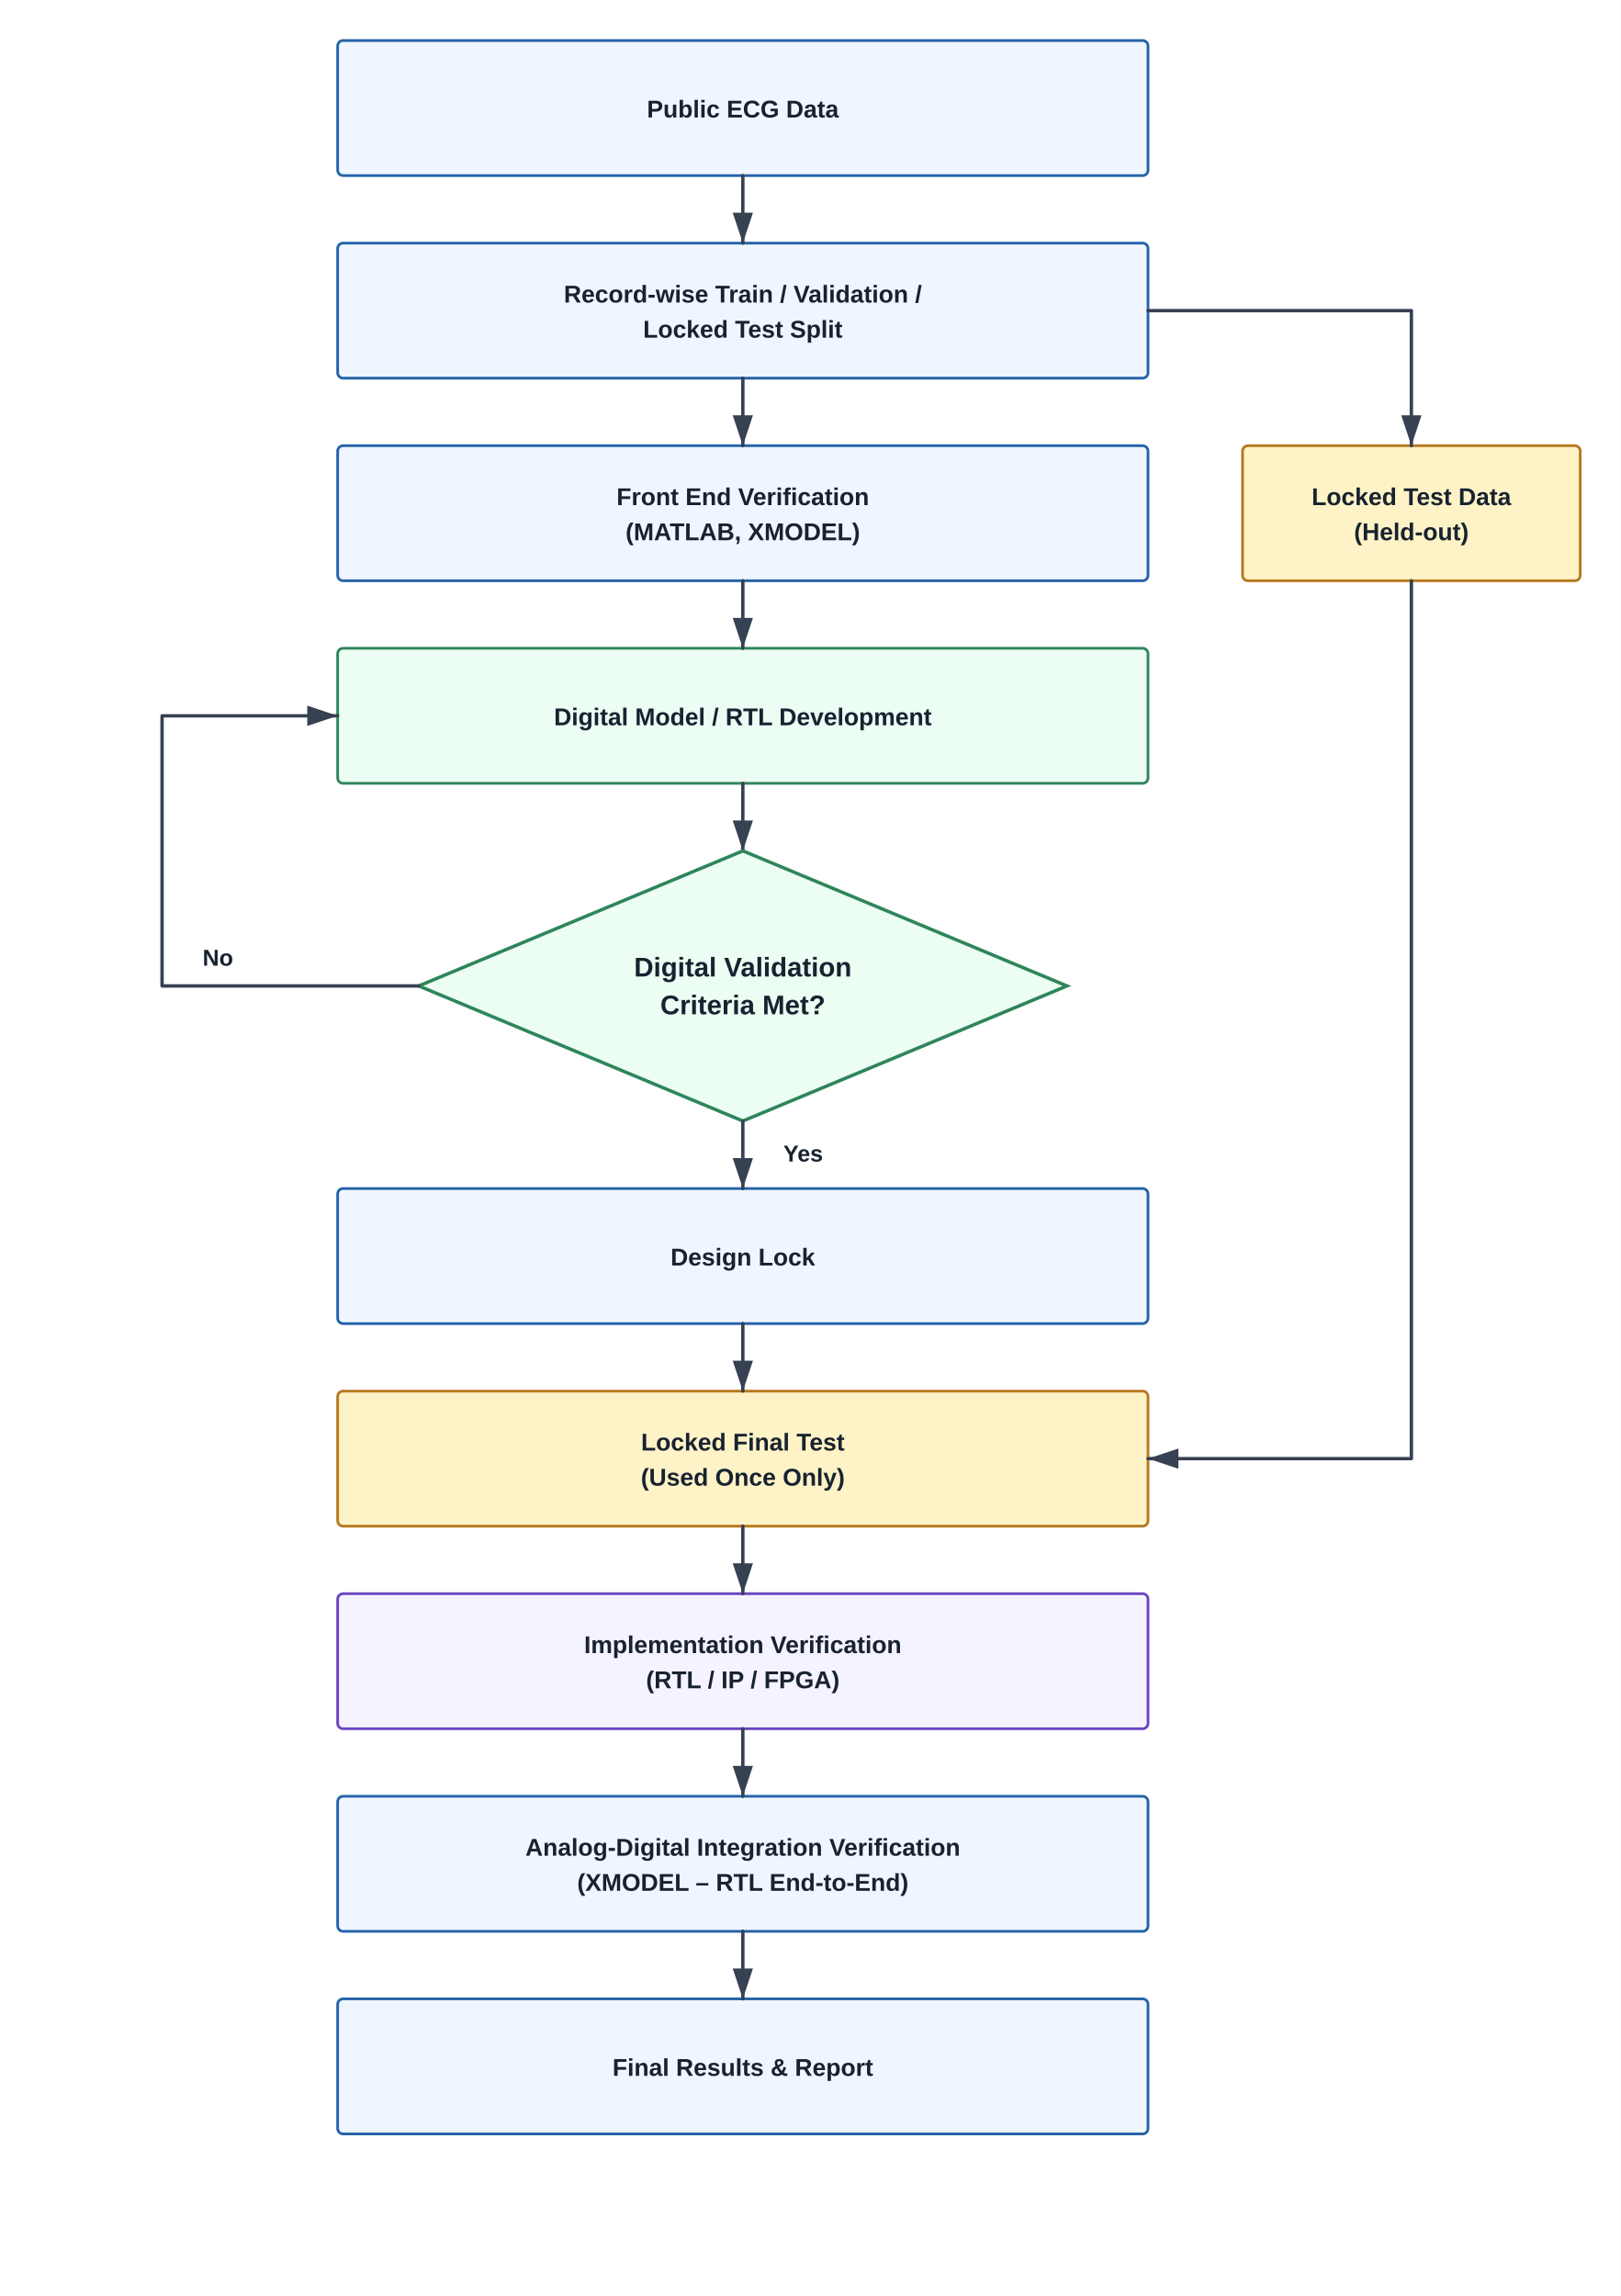
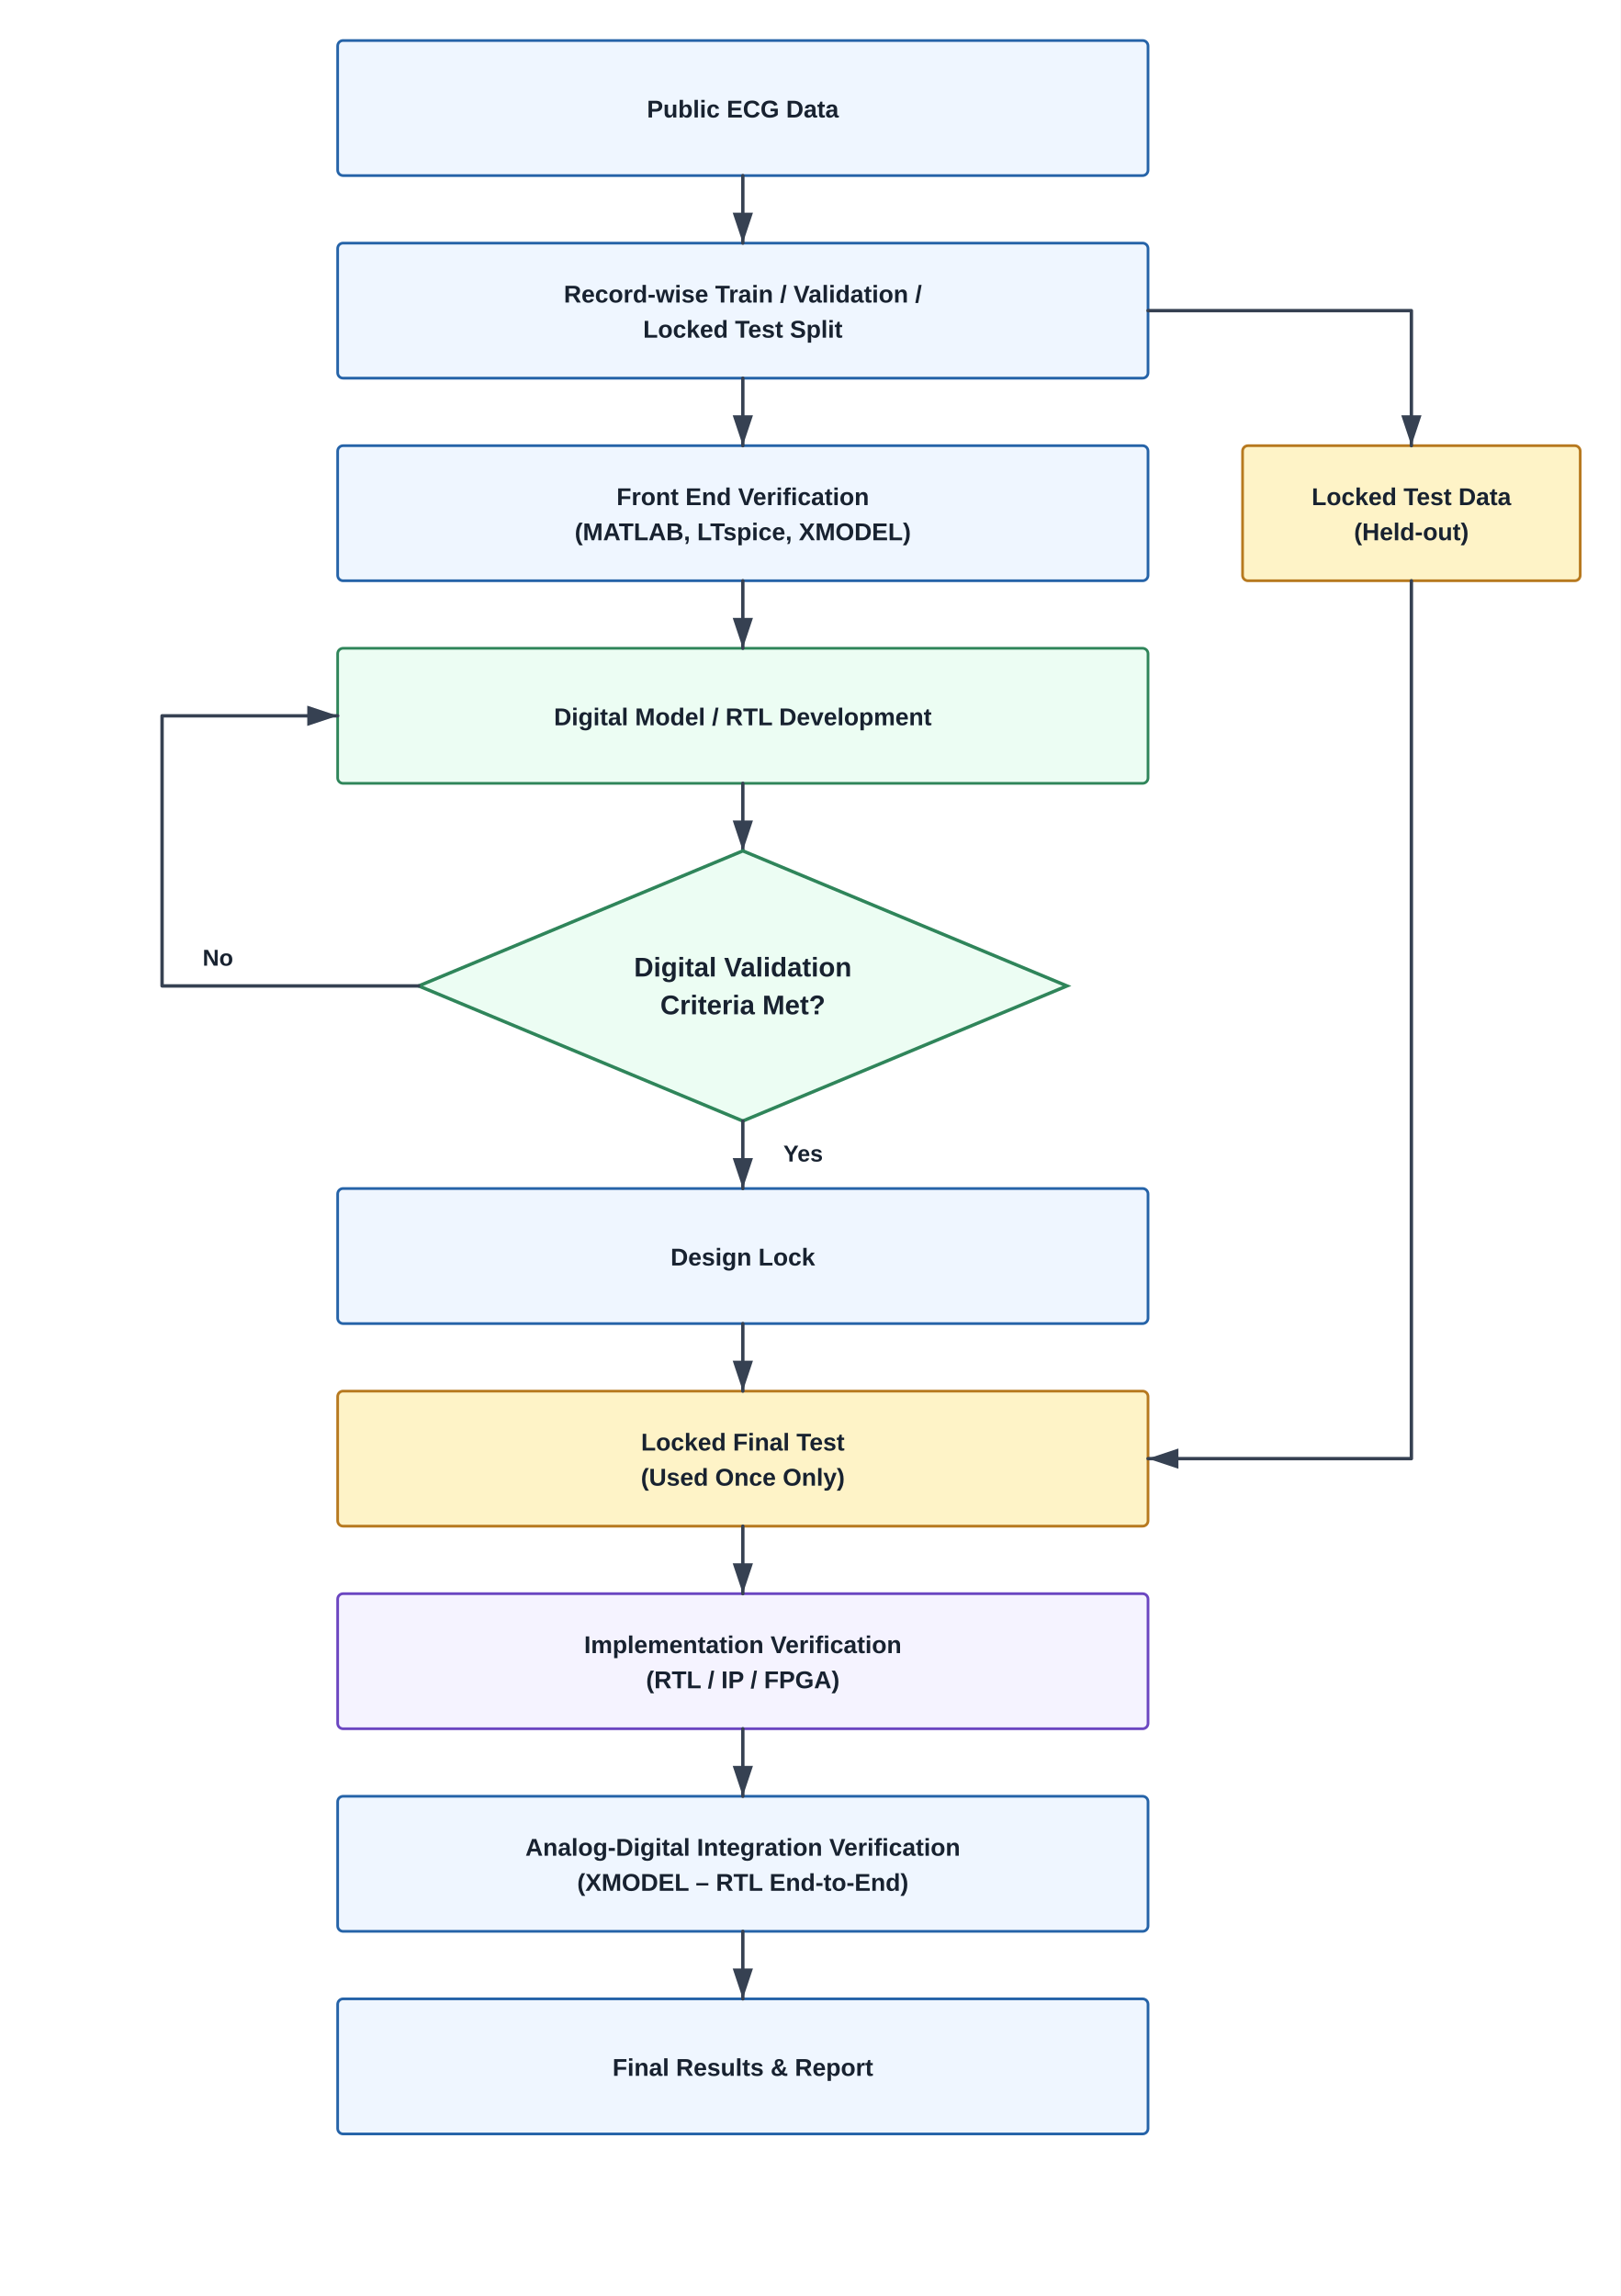
<svg xmlns="http://www.w3.org/2000/svg" width="1200" height="1700" viewBox="0 0 1200 1700" role="img" aria-label="Public ECG data are split record-wise; front-end and digital development use development data, the digital design is locked before one held-out final test, and implementation plus analog-digital integration verification lead to the final report">
  <defs>
    <marker id="paper-arrow" markerWidth="10" markerHeight="10" refX="9" refY="3" orient="auto" markerUnits="strokeWidth">
      <path d="M0,0 L0,6 L9,3 z" fill="#364152" />
    </marker>
  </defs>
  <rect width="1200" height="1700" fill="#ffffff" />
  <rect x="250" y="30" width="600" height="100" rx="4" fill="#eff6ff" stroke="#2563a8" stroke-width="2" />
  <text x="550.0" y="87.0" text-anchor="middle" font-family="Arial, Noto Sans KR, sans-serif" font-size="18" font-weight="700" fill="#182230">Public ECG Data</text>
  <rect x="250" y="180" width="600" height="100" rx="4" fill="#eff6ff" stroke="#2563a8" stroke-width="2" />
  <text x="550.0" y="224.0" text-anchor="middle" font-family="Arial, Noto Sans KR, sans-serif" font-size="18" font-weight="700" fill="#182230">Record-wise Train / Validation /</text>
  <text x="550.0" y="250.0" text-anchor="middle" font-family="Arial, Noto Sans KR, sans-serif" font-size="18" font-weight="700" fill="#182230">Locked Test Split</text>
  <polyline points="550,130 550,180" fill="none" stroke="#364152" stroke-width="2.5" stroke-linejoin="round" stroke-linecap="round" marker-end="url(#paper-arrow)" />
  <rect x="250" y="330" width="600" height="100" rx="4" fill="#eff6ff" stroke="#2563a8" stroke-width="2" />
  <text x="550.0" y="374.0" text-anchor="middle" font-family="Arial, Noto Sans KR, sans-serif" font-size="18" font-weight="700" fill="#182230">Front End Verification</text>
-   <text x="550.0" y="400.0" text-anchor="middle" font-family="Arial, Noto Sans KR, sans-serif" font-size="18" font-weight="700" fill="#182230">(MATLAB, XMODEL)</text>
+   <text x="550.0" y="400.0" text-anchor="middle" font-family="Arial, Noto Sans KR, sans-serif" font-size="18" font-weight="700" fill="#182230">(MATLAB, LTspice, XMODEL)</text>
  <polyline points="550,280 550,330" fill="none" stroke="#364152" stroke-width="2.5" stroke-linejoin="round" stroke-linecap="round" marker-end="url(#paper-arrow)" />
  <rect x="250" y="480" width="600" height="100" rx="4" fill="#ecfdf3" stroke="#2f855a" stroke-width="2" />
  <text x="550.0" y="537.0" text-anchor="middle" font-family="Arial, Noto Sans KR, sans-serif" font-size="18" font-weight="700" fill="#182230">Digital Model / RTL Development</text>
  <polyline points="550,430 550,480" fill="none" stroke="#364152" stroke-width="2.5" stroke-linejoin="round" stroke-linecap="round" marker-end="url(#paper-arrow)" />
  <rect x="920" y="330" width="250" height="100" rx="4" fill="#fef3c7" stroke="#b7791f" stroke-width="2" />
  <text x="1045.0" y="374.0" text-anchor="middle" font-family="Arial, Noto Sans KR, sans-serif" font-size="18" font-weight="700" fill="#182230">Locked Test Data</text>
  <text x="1045.0" y="400.0" text-anchor="middle" font-family="Arial, Noto Sans KR, sans-serif" font-size="18" font-weight="700" fill="#182230">(Held-out)</text>
  <polyline points="850,230 1045,230 1045,330" fill="none" stroke="#364152" stroke-width="2.5" stroke-linejoin="round" stroke-linecap="round" marker-end="url(#paper-arrow)" />
  <polyline points="550,580 550,630" fill="none" stroke="#364152" stroke-width="2.5" stroke-linejoin="round" stroke-linecap="round" marker-end="url(#paper-arrow)" />
  <polygon points="550,630 790,730 550,830 310,730" fill="#ecfdf3" stroke="#2f855a" stroke-width="2.5" />
  <text x="550" y="723" text-anchor="middle" font-family="Arial, Noto Sans KR, sans-serif" font-size="20" font-weight="700" fill="#182230">Digital Validation</text>
  <text x="550" y="751" text-anchor="middle" font-family="Arial, Noto Sans KR, sans-serif" font-size="20" font-weight="700" fill="#182230">Criteria Met?</text>
  <polyline points="310,730 120,730 120,530 250,530" fill="none" stroke="#364152" stroke-width="2.5" stroke-linejoin="round" stroke-linecap="round" marker-end="url(#paper-arrow)" />
  <text x="150" y="715" text-anchor="start" font-family="Arial, Noto Sans KR, sans-serif" font-size="17" font-weight="700" fill="#182230">No</text>
  <rect x="250" y="880" width="600" height="100" rx="4" fill="#eff6ff" stroke="#2563a8" stroke-width="2" />
  <text x="550.0" y="937.0" text-anchor="middle" font-family="Arial, Noto Sans KR, sans-serif" font-size="18" font-weight="700" fill="#182230">Design Lock</text>
  <polyline points="550,830 550,880" fill="none" stroke="#364152" stroke-width="2.5" stroke-linejoin="round" stroke-linecap="round" marker-end="url(#paper-arrow)" />
  <text x="580" y="860" text-anchor="start" font-family="Arial, Noto Sans KR, sans-serif" font-size="17" font-weight="700" fill="#182230">Yes</text>
  <rect x="250" y="1030" width="600" height="100" rx="4" fill="#fef3c7" stroke="#b7791f" stroke-width="2" />
  <text x="550.0" y="1074.0" text-anchor="middle" font-family="Arial, Noto Sans KR, sans-serif" font-size="18" font-weight="700" fill="#182230">Locked Final Test</text>
  <text x="550.0" y="1100.0" text-anchor="middle" font-family="Arial, Noto Sans KR, sans-serif" font-size="18" font-weight="700" fill="#182230">(Used Once Only)</text>
  <polyline points="550,980 550,1030" fill="none" stroke="#364152" stroke-width="2.5" stroke-linejoin="round" stroke-linecap="round" marker-end="url(#paper-arrow)" />
  <polyline points="1045,430 1045,1080 850,1080" fill="none" stroke="#364152" stroke-width="2.5" stroke-linejoin="round" stroke-linecap="round" marker-end="url(#paper-arrow)" />
  <rect x="250" y="1180" width="600" height="100" rx="4" fill="#f5f3ff" stroke="#6b46c1" stroke-width="2" />
  <text x="550.0" y="1224.0" text-anchor="middle" font-family="Arial, Noto Sans KR, sans-serif" font-size="18" font-weight="700" fill="#182230">Implementation Verification</text>
  <text x="550.0" y="1250.0" text-anchor="middle" font-family="Arial, Noto Sans KR, sans-serif" font-size="18" font-weight="700" fill="#182230">(RTL / IP / FPGA)</text>
  <polyline points="550,1130 550,1180" fill="none" stroke="#364152" stroke-width="2.5" stroke-linejoin="round" stroke-linecap="round" marker-end="url(#paper-arrow)" />
  <rect x="250" y="1330" width="600" height="100" rx="4" fill="#eff6ff" stroke="#2563a8" stroke-width="2" />
  <text x="550.0" y="1374.0" text-anchor="middle" font-family="Arial, Noto Sans KR, sans-serif" font-size="18" font-weight="700" fill="#182230">Analog-Digital Integration Verification</text>
  <text x="550.0" y="1400.0" text-anchor="middle" font-family="Arial, Noto Sans KR, sans-serif" font-size="18" font-weight="700" fill="#182230">(XMODEL – RTL End-to-End)</text>
  <polyline points="550,1280 550,1330" fill="none" stroke="#364152" stroke-width="2.5" stroke-linejoin="round" stroke-linecap="round" marker-end="url(#paper-arrow)" />
  <rect x="250" y="1480" width="600" height="100" rx="4" fill="#eff6ff" stroke="#2563a8" stroke-width="2" />
  <text x="550.0" y="1537.0" text-anchor="middle" font-family="Arial, Noto Sans KR, sans-serif" font-size="18" font-weight="700" fill="#182230">Final Results &amp; Report</text>
  <polyline points="550,1430 550,1480" fill="none" stroke="#364152" stroke-width="2.5" stroke-linejoin="round" stroke-linecap="round" marker-end="url(#paper-arrow)" />
</svg>
